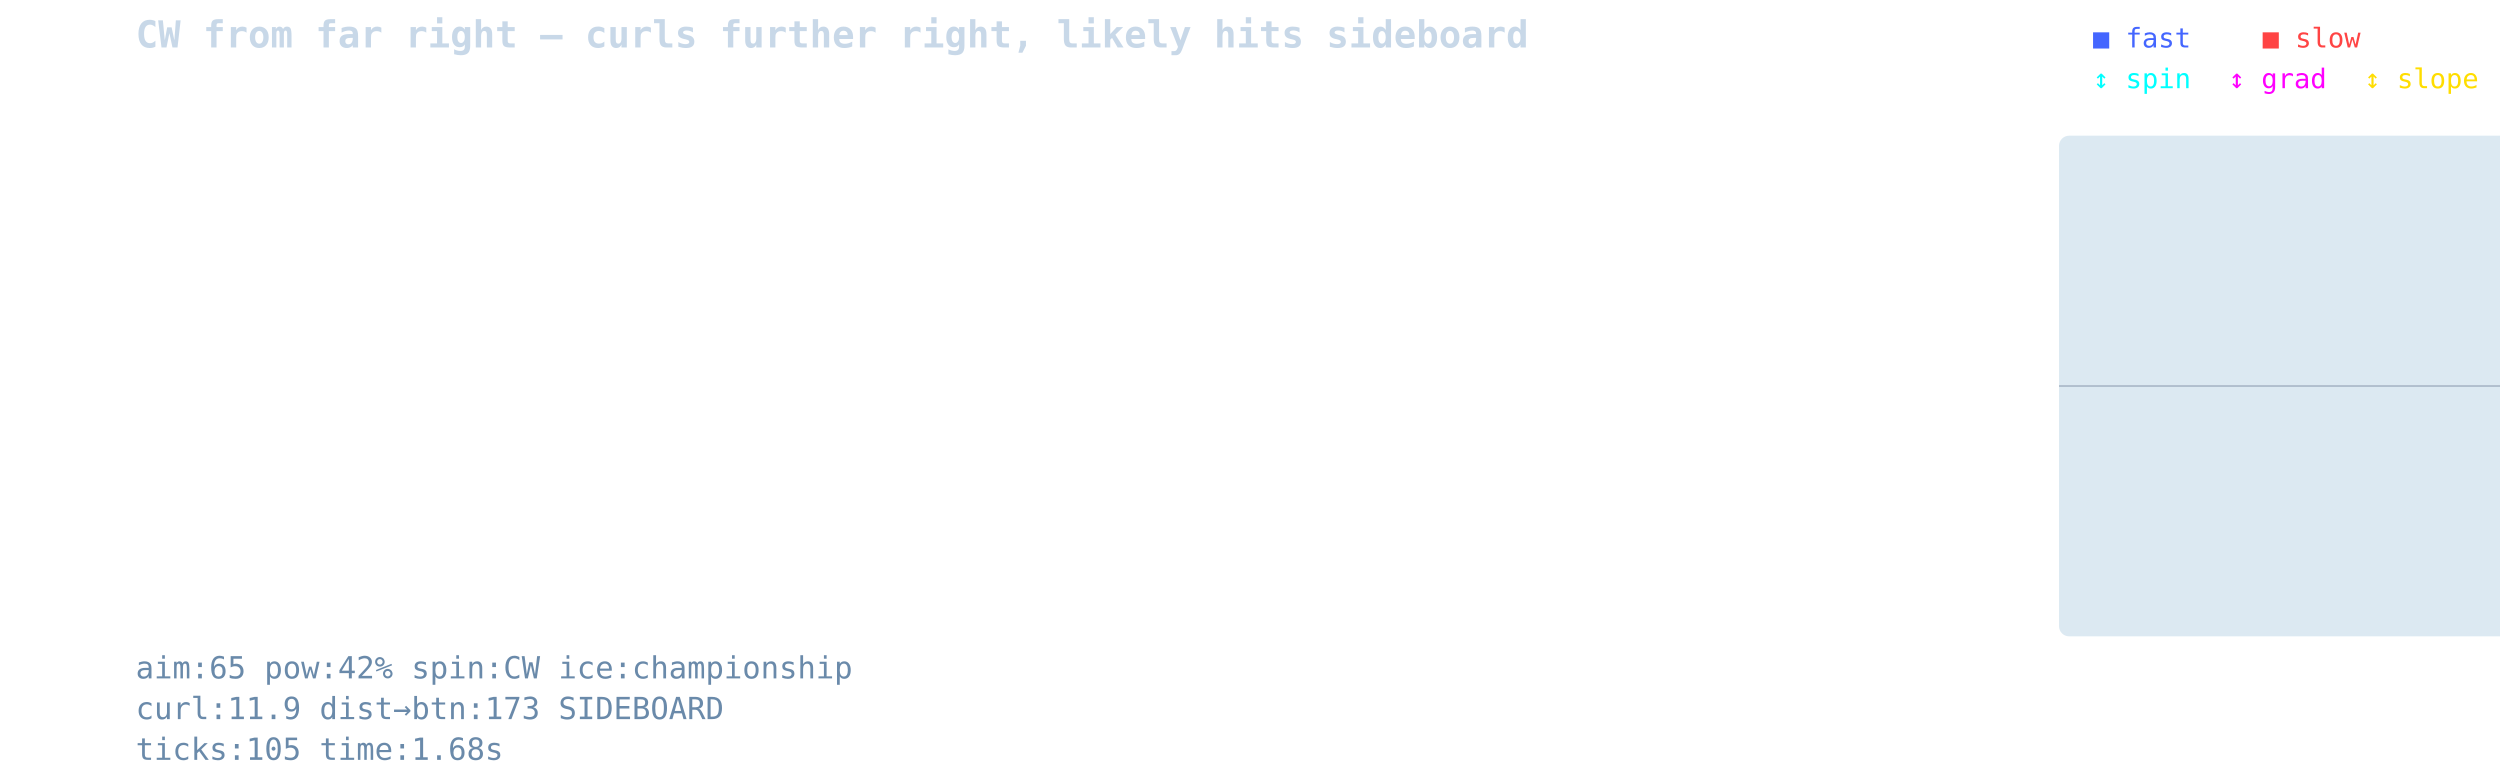
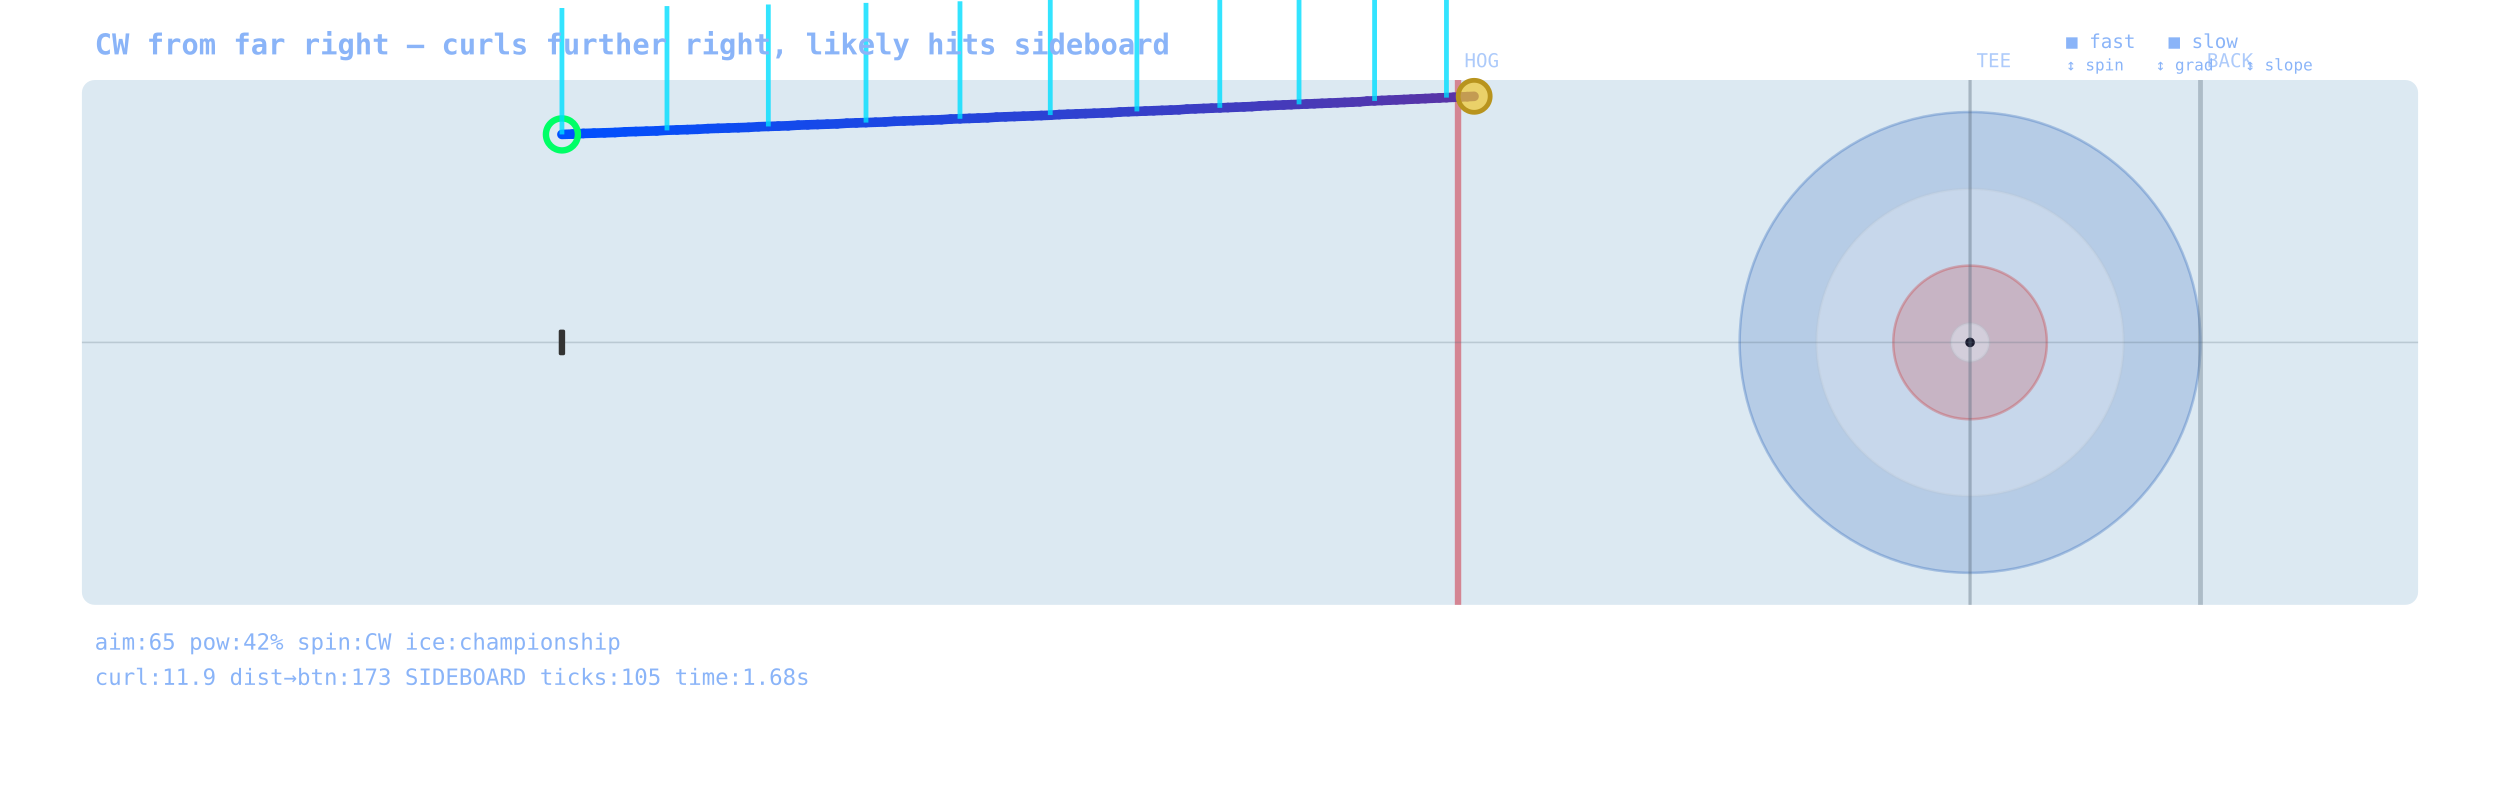
- <svg xmlns="http://www.w3.org/2000/svg" width="737" height="228" style="background:#0a0f1a">
+ <svg xmlns="http://www.w3.org/2000/svg" width="800" height="255" viewBox="-25 -25 780 249" style="background:#0a0f1a">
  <defs>
-     <style>text{font:10px monospace;fill:#8ab4f8;}</style>
+     <style>text{font-family:monospace;fill:#8ab4f8;}</style>
  </defs>
-   <rect x="607" y="40" width="657" height="147.6" fill="#dce9f2" rx="3" />
-   <circle cx="1138" cy="113.8" r="64.8" fill="rgba(30,90,180,0.2)" stroke="rgba(0,0,0,0.1)" stroke-width="0.5" />
-   <circle cx="1138" cy="113.8" r="43.2" fill="rgba(225,232,242,0.4)" stroke="rgba(0,0,0,0.1)" stroke-width="0.5" />
-   <circle cx="1138" cy="113.8" r="21.6" fill="rgba(200,40,40,0.2)" stroke="rgba(0,0,0,0.1)" stroke-width="0.5" />
-   <circle cx="1138" cy="113.8" r="5.4" fill="rgba(225,232,242,0.5)" stroke="rgba(0,0,0,0.1)" stroke-width="0.5" />
-   <line x1="994" y1="40" x2="994" y2="187.6" stroke="#cc2233" stroke-width="2" opacity="0.5" />
-   <line x1="1138" y1="40" x2="1138" y2="187.6" stroke="#334466" stroke-width="1" opacity="0.4" />
-   <line x1="1202.8" y1="40" x2="1202.8" y2="187.6" stroke="#445577" stroke-width="1.5" opacity="0.4" />
-   <line x1="607" y1="113.8" x2="1264" y2="113.8" stroke="#334466" stroke-width="0.5" opacity="0.3" />
-   <rect x="741" y="111.1" width="2" height="5.4" fill="#333" />
-   <line x1="742" y1="55.3" x2="745.001" y2="55.186" stroke="rgb(0,100,255)" stroke-width="2" stroke-linecap="round" />
-   <line x1="745.001" y1="55.186" x2="747.991" y2="55.072" stroke="rgb(1,100,254)" stroke-width="2" stroke-linecap="round" />
-   <line x1="747.991" y1="55.072" x2="750.971" y2="54.959" stroke="rgb(2,99,253)" stroke-width="2" stroke-linecap="round" />
-   <line x1="750.971" y1="54.959" x2="753.94" y2="54.846" stroke="rgb(3,99,252)" stroke-width="2" stroke-linecap="round" />
-   <line x1="753.94" y1="54.846" x2="756.9" y2="54.733" stroke="rgb(4,99,251)" stroke-width="2" stroke-linecap="round" />
-   <line x1="756.9" y1="54.733" x2="759.848" y2="54.62" stroke="rgb(4,98,251)" stroke-width="2" stroke-linecap="round" />
-   <line x1="759.848" y1="54.62" x2="762.787" y2="54.507" stroke="rgb(5,98,250)" stroke-width="2" stroke-linecap="round" />
-   <line x1="762.787" y1="54.507" x2="765.715" y2="54.395" stroke="rgb(6,98,249)" stroke-width="2" stroke-linecap="round" />
-   <line x1="765.715" y1="54.395" x2="768.633" y2="54.282" stroke="rgb(7,97,248)" stroke-width="2" stroke-linecap="round" />
-   <line x1="768.633" y1="54.282" x2="771.54" y2="54.17" stroke="rgb(8,97,247)" stroke-width="2" stroke-linecap="round" />
-   <line x1="771.54" y1="54.17" x2="774.437" y2="54.059" stroke="rgb(9,97,246)" stroke-width="2" stroke-linecap="round" />
-   <line x1="774.437" y1="54.059" x2="777.324" y2="53.947" stroke="rgb(10,96,245)" stroke-width="2" stroke-linecap="round" />
-   <line x1="777.324" y1="53.947" x2="780.2" y2="53.835" stroke="rgb(11,96,244)" stroke-width="2" stroke-linecap="round" />
-   <line x1="780.2" y1="53.835" x2="783.066" y2="53.724" stroke="rgb(11,96,244)" stroke-width="2" stroke-linecap="round" />
-   <line x1="783.066" y1="53.724" x2="785.921" y2="53.613" stroke="rgb(12,95,243)" stroke-width="2" stroke-linecap="round" />
-   <line x1="785.921" y1="53.613" x2="788.767" y2="53.502" stroke="rgb(13,95,242)" stroke-width="2" stroke-linecap="round" />
-   <line x1="788.767" y1="53.502" x2="791.601" y2="53.392" stroke="rgb(14,94,241)" stroke-width="2" stroke-linecap="round" />
-   <line x1="791.601" y1="53.392" x2="794.426" y2="53.281" stroke="rgb(15,94,240)" stroke-width="2" stroke-linecap="round" />
-   <line x1="794.426" y1="53.281" x2="797.24" y2="53.171" stroke="rgb(16,94,239)" stroke-width="2" stroke-linecap="round" />
-   <line x1="797.24" y1="53.171" x2="800.043" y2="53.061" stroke="rgb(17,93,238)" stroke-width="2" stroke-linecap="round" />
-   <line x1="800.043" y1="53.061" x2="802.837" y2="52.951" stroke="rgb(18,93,237)" stroke-width="2" stroke-linecap="round" />
-   <line x1="802.837" y1="52.951" x2="805.62" y2="52.841" stroke="rgb(19,93,236)" stroke-width="2" stroke-linecap="round" />
-   <line x1="805.62" y1="52.841" x2="808.392" y2="52.732" stroke="rgb(19,92,236)" stroke-width="2" stroke-linecap="round" />
-   <line x1="808.392" y1="52.732" x2="811.155" y2="52.623" stroke="rgb(20,92,235)" stroke-width="2" stroke-linecap="round" />
-   <line x1="811.155" y1="52.623" x2="813.906" y2="52.514" stroke="rgb(21,92,234)" stroke-width="2" stroke-linecap="round" />
-   <line x1="813.906" y1="52.514" x2="816.648" y2="52.405" stroke="rgb(22,91,233)" stroke-width="2" stroke-linecap="round" />
-   <line x1="816.648" y1="52.405" x2="819.379" y2="52.296" stroke="rgb(23,91,232)" stroke-width="2" stroke-linecap="round" />
-   <line x1="819.379" y1="52.296" x2="822.1" y2="52.188" stroke="rgb(24,91,231)" stroke-width="2" stroke-linecap="round" />
-   <line x1="822.1" y1="52.188" x2="824.81" y2="52.08" stroke="rgb(25,90,230)" stroke-width="2" stroke-linecap="round" />
-   <line x1="824.81" y1="52.08" x2="827.51" y2="51.972" stroke="rgb(26,90,229)" stroke-width="2" stroke-linecap="round" />
-   <line x1="827.51" y1="51.972" x2="830.2" y2="51.864" stroke="rgb(26,90,229)" stroke-width="2" stroke-linecap="round" />
-   <line x1="830.2" y1="51.864" x2="832.879" y2="51.756" stroke="rgb(27,89,228)" stroke-width="2" stroke-linecap="round" />
-   <line x1="832.879" y1="51.756" x2="835.548" y2="51.649" stroke="rgb(28,89,227)" stroke-width="2" stroke-linecap="round" />
-   <line x1="835.548" y1="51.649" x2="838.206" y2="51.542" stroke="rgb(29,89,226)" stroke-width="2" stroke-linecap="round" />
-   <line x1="838.206" y1="51.542" x2="840.855" y2="51.435" stroke="rgb(30,88,225)" stroke-width="2" stroke-linecap="round" />
-   <line x1="840.855" y1="51.435" x2="843.492" y2="51.328" stroke="rgb(31,88,224)" stroke-width="2" stroke-linecap="round" />
-   <line x1="843.492" y1="51.328" x2="846.12" y2="51.221" stroke="rgb(32,88,223)" stroke-width="2" stroke-linecap="round" />
-   <line x1="846.12" y1="51.221" x2="848.737" y2="51.115" stroke="rgb(33,87,222)" stroke-width="2" stroke-linecap="round" />
-   <line x1="848.737" y1="51.115" x2="851.344" y2="51.009" stroke="rgb(33,87,222)" stroke-width="2" stroke-linecap="round" />
-   <line x1="851.344" y1="51.009" x2="853.94" y2="50.903" stroke="rgb(34,87,221)" stroke-width="2" stroke-linecap="round" />
-   <line x1="853.94" y1="50.903" x2="856.526" y2="50.797" stroke="rgb(35,86,220)" stroke-width="2" stroke-linecap="round" />
-   <line x1="856.526" y1="50.797" x2="859.101" y2="50.692" stroke="rgb(36,86,219)" stroke-width="2" stroke-linecap="round" />
-   <line x1="859.101" y1="50.692" x2="861.667" y2="50.587" stroke="rgb(37,85,218)" stroke-width="2" stroke-linecap="round" />
-   <line x1="861.667" y1="50.587" x2="864.222" y2="50.482" stroke="rgb(38,85,217)" stroke-width="2" stroke-linecap="round" />
-   <line x1="864.222" y1="50.482" x2="866.766" y2="50.377" stroke="rgb(39,85,216)" stroke-width="2" stroke-linecap="round" />
-   <line x1="866.766" y1="50.377" x2="869.3" y2="50.272" stroke="rgb(40,84,215)" stroke-width="2" stroke-linecap="round" />
-   <line x1="869.3" y1="50.272" x2="871.824" y2="50.168" stroke="rgb(41,84,214)" stroke-width="2" stroke-linecap="round" />
-   <line x1="871.824" y1="50.168" x2="874.337" y2="50.064" stroke="rgb(41,84,214)" stroke-width="2" stroke-linecap="round" />
-   <line x1="874.337" y1="50.064" x2="876.84" y2="49.96" stroke="rgb(42,83,213)" stroke-width="2" stroke-linecap="round" />
-   <line x1="876.84" y1="49.96" x2="879.333" y2="49.856" stroke="rgb(43,83,212)" stroke-width="2" stroke-linecap="round" />
-   <line x1="879.333" y1="49.856" x2="881.815" y2="49.752" stroke="rgb(44,83,211)" stroke-width="2" stroke-linecap="round" />
-   <line x1="881.815" y1="49.752" x2="884.287" y2="49.649" stroke="rgb(45,82,210)" stroke-width="2" stroke-linecap="round" />
-   <line x1="884.287" y1="49.649" x2="886.749" y2="49.546" stroke="rgb(46,82,209)" stroke-width="2" stroke-linecap="round" />
-   <line x1="886.749" y1="49.546" x2="889.2" y2="49.443" stroke="rgb(47,82,208)" stroke-width="2" stroke-linecap="round" />
-   <line x1="889.2" y1="49.443" x2="891.641" y2="49.34" stroke="rgb(48,81,207)" stroke-width="2" stroke-linecap="round" />
-   <line x1="891.641" y1="49.34" x2="894.071" y2="49.238" stroke="rgb(48,81,207)" stroke-width="2" stroke-linecap="round" />
-   <line x1="894.071" y1="49.238" x2="896.491" y2="49.136" stroke="rgb(49,81,206)" stroke-width="2" stroke-linecap="round" />
-   <line x1="896.491" y1="49.136" x2="898.901" y2="49.033" stroke="rgb(50,80,205)" stroke-width="2" stroke-linecap="round" />
-   <line x1="898.901" y1="49.033" x2="901.3" y2="48.932" stroke="rgb(51,80,204)" stroke-width="2" stroke-linecap="round" />
-   <line x1="901.3" y1="48.932" x2="903.689" y2="48.83" stroke="rgb(52,80,203)" stroke-width="2" stroke-linecap="round" />
-   <line x1="903.689" y1="48.83" x2="906.068" y2="48.729" stroke="rgb(53,79,202)" stroke-width="2" stroke-linecap="round" />
-   <line x1="906.068" y1="48.729" x2="908.436" y2="48.628" stroke="rgb(54,79,201)" stroke-width="2" stroke-linecap="round" />
-   <line x1="908.436" y1="48.628" x2="910.794" y2="48.527" stroke="rgb(55,79,200)" stroke-width="2" stroke-linecap="round" />
-   <line x1="910.794" y1="48.527" x2="913.142" y2="48.426" stroke="rgb(56,78,199)" stroke-width="2" stroke-linecap="round" />
-   <line x1="913.142" y1="48.426" x2="915.479" y2="48.325" stroke="rgb(56,78,199)" stroke-width="2" stroke-linecap="round" />
-   <line x1="915.479" y1="48.325" x2="917.806" y2="48.225" stroke="rgb(57,78,198)" stroke-width="2" stroke-linecap="round" />
-   <line x1="917.806" y1="48.225" x2="920.122" y2="48.125" stroke="rgb(58,77,197)" stroke-width="2" stroke-linecap="round" />
-   <line x1="920.122" y1="48.125" x2="922.428" y2="48.025" stroke="rgb(59,77,196)" stroke-width="2" stroke-linecap="round" />
-   <line x1="922.428" y1="48.025" x2="924.724" y2="47.926" stroke="rgb(60,77,195)" stroke-width="2" stroke-linecap="round" />
-   <line x1="924.724" y1="47.926" x2="927.009" y2="47.826" stroke="rgb(61,76,194)" stroke-width="2" stroke-linecap="round" />
-   <line x1="927.009" y1="47.826" x2="929.284" y2="47.727" stroke="rgb(62,76,193)" stroke-width="2" stroke-linecap="round" />
-   <line x1="929.284" y1="47.727" x2="931.548" y2="47.628" stroke="rgb(63,75,192)" stroke-width="2" stroke-linecap="round" />
-   <line x1="931.548" y1="47.628" x2="933.803" y2="47.53" stroke="rgb(63,75,192)" stroke-width="2" stroke-linecap="round" />
-   <line x1="933.803" y1="47.53" x2="936.046" y2="47.431" stroke="rgb(64,75,191)" stroke-width="2" stroke-linecap="round" />
-   <line x1="936.046" y1="47.431" x2="938.28" y2="47.333" stroke="rgb(65,74,190)" stroke-width="2" stroke-linecap="round" />
-   <line x1="938.28" y1="47.333" x2="940.503" y2="47.235" stroke="rgb(66,74,189)" stroke-width="2" stroke-linecap="round" />
-   <line x1="940.503" y1="47.235" x2="942.716" y2="47.137" stroke="rgb(67,74,188)" stroke-width="2" stroke-linecap="round" />
-   <line x1="942.716" y1="47.137" x2="944.918" y2="47.04" stroke="rgb(68,73,187)" stroke-width="2" stroke-linecap="round" />
-   <line x1="944.918" y1="47.04" x2="947.11" y2="46.942" stroke="rgb(69,73,186)" stroke-width="2" stroke-linecap="round" />
-   <line x1="947.11" y1="46.942" x2="949.292" y2="46.845" stroke="rgb(70,73,185)" stroke-width="2" stroke-linecap="round" />
-   <line x1="949.292" y1="46.845" x2="951.463" y2="46.749" stroke="rgb(70,72,185)" stroke-width="2" stroke-linecap="round" />
-   <line x1="951.463" y1="46.749" x2="953.624" y2="46.652" stroke="rgb(71,72,184)" stroke-width="2" stroke-linecap="round" />
-   <line x1="953.624" y1="46.652" x2="955.774" y2="46.556" stroke="rgb(72,72,183)" stroke-width="2" stroke-linecap="round" />
-   <line x1="955.774" y1="46.556" x2="957.915" y2="46.459" stroke="rgb(73,71,182)" stroke-width="2" stroke-linecap="round" />
-   <line x1="957.915" y1="46.459" x2="960.044" y2="46.364" stroke="rgb(74,71,181)" stroke-width="2" stroke-linecap="round" />
-   <line x1="960.044" y1="46.364" x2="962.164" y2="46.268" stroke="rgb(75,71,180)" stroke-width="2" stroke-linecap="round" />
-   <line x1="962.164" y1="46.268" x2="964.273" y2="46.172" stroke="rgb(76,70,179)" stroke-width="2" stroke-linecap="round" />
-   <line x1="964.273" y1="46.172" x2="966.372" y2="46.077" stroke="rgb(77,70,178)" stroke-width="2" stroke-linecap="round" />
-   <line x1="966.372" y1="46.077" x2="968.46" y2="45.982" stroke="rgb(78,70,177)" stroke-width="2" stroke-linecap="round" />
-   <line x1="968.46" y1="45.982" x2="970.538" y2="45.887" stroke="rgb(78,69,177)" stroke-width="2" stroke-linecap="round" />
-   <line x1="970.538" y1="45.887" x2="972.605" y2="45.793" stroke="rgb(79,69,176)" stroke-width="2" stroke-linecap="round" />
-   <line x1="972.605" y1="45.793" x2="974.663" y2="45.699" stroke="rgb(80,69,175)" stroke-width="2" stroke-linecap="round" />
-   <line x1="974.663" y1="45.699" x2="976.71" y2="45.605" stroke="rgb(81,68,174)" stroke-width="2" stroke-linecap="round" />
-   <line x1="976.71" y1="45.605" x2="978.746" y2="45.511" stroke="rgb(82,68,173)" stroke-width="2" stroke-linecap="round" />
-   <line x1="978.746" y1="45.511" x2="980.772" y2="45.417" stroke="rgb(83,68,172)" stroke-width="2" stroke-linecap="round" />
-   <line x1="980.772" y1="45.417" x2="982.788" y2="45.324" stroke="rgb(84,67,171)" stroke-width="2" stroke-linecap="round" />
-   <line x1="982.788" y1="45.324" x2="984.793" y2="45.231" stroke="rgb(85,67,170)" stroke-width="2" stroke-linecap="round" />
-   <line x1="984.793" y1="45.231" x2="986.788" y2="45.138" stroke="rgb(85,66,170)" stroke-width="2" stroke-linecap="round" />
-   <line x1="986.788" y1="45.138" x2="988.773" y2="45.046" stroke="rgb(86,66,169)" stroke-width="2" stroke-linecap="round" />
-   <line x1="988.773" y1="45.046" x2="990.747" y2="44.953" stroke="rgb(87,66,168)" stroke-width="2" stroke-linecap="round" />
-   <line x1="990.747" y1="44.953" x2="992.711" y2="44.861" stroke="rgb(88,65,167)" stroke-width="2" stroke-linecap="round" />
-   <line x1="992.711" y1="44.861" x2="994.665" y2="44.769" stroke="rgb(89,65,166)" stroke-width="2" stroke-linecap="round" />
-   <line x1="994.665" y1="44.769" x2="996.608" y2="44.678" stroke="rgb(90,65,165)" stroke-width="2" stroke-linecap="round" />
-   <line x1="996.608" y1="44.678" x2="998.541" y2="44.586" stroke="rgb(91,64,164)" stroke-width="2" stroke-linecap="round" />
-   <circle cx="742" cy="55.3" r="4" fill="none" stroke="#0f0" stroke-width="1.5" />
-   <circle cx="998.541" cy="44.586" r="4.5" fill="rgba(240,200,48,0.6)" stroke="#b8941e" stroke-width="1" />
-   <line x1="742" y1="55.3" x2="742" y2="31.58" stroke="#00ffff" stroke-width="1" opacity="0.7" />
-   <line x1="765.715" y1="54.395" x2="765.715" y2="31.006" stroke="#00ffff" stroke-width="1" opacity="0.7" />
-   <line x1="788.767" y1="53.502" x2="788.767" y2="30.449" stroke="#00ffff" stroke-width="1" opacity="0.7" />
-   <line x1="811.155" y1="52.623" x2="811.155" y2="29.909" stroke="#00ffff" stroke-width="1" opacity="0.7" />
-   <line x1="832.879" y1="51.756" x2="832.879" y2="29.387" stroke="#00ffff" stroke-width="1" opacity="0.7" />
-   <line x1="853.94" y1="50.903" x2="853.94" y2="28.884" stroke="#00ffff" stroke-width="1" opacity="0.7" />
-   <line x1="874.337" y1="50.064" x2="874.337" y2="28.401" stroke="#00ffff" stroke-width="1" opacity="0.7" />
-   <line x1="894.071" y1="49.238" x2="894.071" y2="27.937" stroke="#00ffff" stroke-width="1" opacity="0.7" />
-   <line x1="913.142" y1="48.426" x2="913.142" y2="27.493" stroke="#00ffff" stroke-width="1" opacity="0.7" />
-   <line x1="931.548" y1="47.628" x2="931.548" y2="27.071" stroke="#00ffff" stroke-width="1" opacity="0.7" />
-   <line x1="949.292" y1="46.845" x2="949.292" y2="26.669" stroke="#00ffff" stroke-width="1" opacity="0.7" />
-   <line x1="966.372" y1="46.077" x2="966.372" y2="26.29" stroke="#00ffff" stroke-width="1" opacity="0.7" />
-   <line x1="982.788" y1="45.324" x2="982.788" y2="25.934" stroke="#00ffff" stroke-width="1" opacity="0.7" />
-   <line x1="998.541" y1="44.586" x2="998.541" y2="25.602" stroke="#00ffff" stroke-width="1" opacity="0.7" />
-   <text x="40" y="14" style="font:bold 11px monospace;fill:#c8d8e8">CW from far right — curls further right, likely hits sideboard</text>
-   <text x="40" y="200" style="font:9px monospace;fill:#6a8aaa">aim:65 pow:42% spin:CW ice:championship</text>
-   <text x="40" y="212" style="font:9px monospace;fill:#6a8aaa">curl:11.9 dist→btn:173 SIDEBOARD</text>
-   <text x="40" y="224" style="font:9px monospace;fill:#6a8aaa">ticks:105 time:1.68s</text>
-   <text x="997" y="184.6" style="font:8px monospace;fill:#cc2233" opacity="0.6">HOG</text>
-   <text x="1141" y="184.6" style="font:8px monospace;fill:#667" opacity="0.6">TEE</text>
-   <text x="1205.8" y="184.6" style="font:8px monospace;fill:#667" opacity="0.6">BACK</text>
-   <text x="617" y="14" style="font:8px monospace;fill:#4466ff">■ fast</text>
-   <text x="667" y="14" style="font:8px monospace;fill:#ff4444">■ slow</text>
-   <text x="617" y="26" style="font:8px monospace;fill:#00ffff">↕ spin</text>
-   <text x="657" y="26" style="font:8px monospace;fill:#ff00ff">↕ grad</text>
-   <text x="697" y="26" style="font:8px monospace;fill:#ffdd00">↕ slope</text>
+   <rect x="0" y="0" width="730" height="164" fill="#dce9f2" rx="4" />
+   <circle cx="590" cy="82" r="72" fill="rgba(30,90,180,0.2)" stroke="rgba(30,90,180,0.3)" stroke-width="0.8" />
+   <circle cx="590" cy="82" r="48" fill="rgba(225,232,242,0.4)" stroke="rgba(180,190,200,0.2)" stroke-width="0.8" />
+   <circle cx="590" cy="82" r="24" fill="rgba(200,40,40,0.2)" stroke="rgba(200,40,40,0.3)" stroke-width="0.8" />
+   <circle cx="590" cy="82" r="6" fill="rgba(225,232,242,0.5)" stroke="rgba(180,190,200,0.3)" stroke-width="0.8" />
+   <circle cx="590" cy="82" r="1.5" fill="#1a1a2e" />
+   <line x1="430" y1="0" x2="430" y2="164" stroke="#cc2233" stroke-width="2" opacity="0.5" />
+   <line x1="590" y1="0" x2="590" y2="164" stroke="#556677" stroke-width="1" opacity="0.4" />
+   <line x1="662" y1="0" x2="662" y2="164" stroke="#667788" stroke-width="1.5" opacity="0.4" />
+   <line x1="0" y1="82" x2="730" y2="82" stroke="#556677" stroke-width="0.5" opacity="0.25" />
+   <rect x="149" y="78" width="2" height="8" fill="#333" rx="0.5" />
+   <text x="432" y="-4" font-size="6" fill="#cc2233" opacity="0.7">HOG</text>
+   <text x="592" y="-4" font-size="6" fill="#778899" opacity="0.7">TEE</text>
+   <text x="664" y="-4" font-size="6" fill="#778899" opacity="0.7">BACK</text>
+   <line x1="150.0" y1="17.0" x2="153.3" y2="16.9" stroke="rgb(0,80,255)" stroke-width="3" stroke-linecap="round" />
+   <line x1="153.3" y1="16.9" x2="156.7" y2="16.7" stroke="rgb(1,80,254)" stroke-width="3" stroke-linecap="round" />
+   <line x1="156.7" y1="16.7" x2="160.0" y2="16.6" stroke="rgb(2,79,253)" stroke-width="3" stroke-linecap="round" />
+   <line x1="160.0" y1="16.6" x2="163.3" y2="16.5" stroke="rgb(3,79,252)" stroke-width="3" stroke-linecap="round" />
+   <line x1="163.3" y1="16.5" x2="166.6" y2="16.4" stroke="rgb(4,79,251)" stroke-width="3" stroke-linecap="round" />
+   <line x1="166.6" y1="16.4" x2="169.8" y2="16.2" stroke="rgb(4,79,251)" stroke-width="3" stroke-linecap="round" />
+   <line x1="169.8" y1="16.2" x2="173.1" y2="16.1" stroke="rgb(5,78,250)" stroke-width="3" stroke-linecap="round" />
+   <line x1="173.1" y1="16.1" x2="176.4" y2="16.0" stroke="rgb(6,78,249)" stroke-width="3" stroke-linecap="round" />
+   <line x1="176.4" y1="16.0" x2="179.6" y2="15.9" stroke="rgb(7,78,248)" stroke-width="3" stroke-linecap="round" />
+   <line x1="179.6" y1="15.9" x2="182.8" y2="15.7" stroke="rgb(8,78,247)" stroke-width="3" stroke-linecap="round" />
+   <line x1="182.8" y1="15.7" x2="186.0" y2="15.6" stroke="rgb(9,77,246)" stroke-width="3" stroke-linecap="round" />
+   <line x1="186.0" y1="15.6" x2="189.2" y2="15.5" stroke="rgb(10,77,245)" stroke-width="3" stroke-linecap="round" />
+   <line x1="189.2" y1="15.5" x2="192.4" y2="15.4" stroke="rgb(11,77,244)" stroke-width="3" stroke-linecap="round" />
+   <line x1="192.4" y1="15.4" x2="195.6" y2="15.2" stroke="rgb(11,76,244)" stroke-width="3" stroke-linecap="round" />
+   <line x1="195.6" y1="15.2" x2="198.8" y2="15.1" stroke="rgb(12,76,243)" stroke-width="3" stroke-linecap="round" />
+   <line x1="198.8" y1="15.1" x2="202.0" y2="15.0" stroke="rgb(13,76,242)" stroke-width="3" stroke-linecap="round" />
+   <line x1="202.0" y1="15.0" x2="205.1" y2="14.9" stroke="rgb(14,76,241)" stroke-width="3" stroke-linecap="round" />
+   <line x1="205.1" y1="14.9" x2="208.3" y2="14.8" stroke="rgb(15,75,240)" stroke-width="3" stroke-linecap="round" />
+   <line x1="208.3" y1="14.8" x2="211.4" y2="14.6" stroke="rgb(16,75,239)" stroke-width="3" stroke-linecap="round" />
+   <line x1="211.4" y1="14.6" x2="214.5" y2="14.5" stroke="rgb(17,75,238)" stroke-width="3" stroke-linecap="round" />
+   <line x1="214.5" y1="14.5" x2="217.6" y2="14.4" stroke="rgb(18,74,237)" stroke-width="3" stroke-linecap="round" />
+   <line x1="217.6" y1="14.4" x2="220.7" y2="14.3" stroke="rgb(19,74,236)" stroke-width="3" stroke-linecap="round" />
+   <line x1="220.7" y1="14.3" x2="223.8" y2="14.1" stroke="rgb(19,74,236)" stroke-width="3" stroke-linecap="round" />
+   <line x1="223.8" y1="14.1" x2="226.8" y2="14.0" stroke="rgb(20,74,235)" stroke-width="3" stroke-linecap="round" />
+   <line x1="226.8" y1="14.0" x2="229.9" y2="13.9" stroke="rgb(21,73,234)" stroke-width="3" stroke-linecap="round" />
+   <line x1="229.9" y1="13.9" x2="232.9" y2="13.8" stroke="rgb(22,73,233)" stroke-width="3" stroke-linecap="round" />
+   <line x1="232.9" y1="13.8" x2="236.0" y2="13.7" stroke="rgb(23,73,232)" stroke-width="3" stroke-linecap="round" />
+   <line x1="236.0" y1="13.7" x2="239.0" y2="13.5" stroke="rgb(24,73,231)" stroke-width="3" stroke-linecap="round" />
+   <line x1="239.0" y1="13.5" x2="242.0" y2="13.4" stroke="rgb(25,72,230)" stroke-width="3" stroke-linecap="round" />
+   <line x1="242.0" y1="13.4" x2="245.0" y2="13.3" stroke="rgb(26,72,229)" stroke-width="3" stroke-linecap="round" />
+   <line x1="245.0" y1="13.3" x2="248.0" y2="13.2" stroke="rgb(26,72,229)" stroke-width="3" stroke-linecap="round" />
+   <line x1="248.0" y1="13.2" x2="251.0" y2="13.1" stroke="rgb(27,71,228)" stroke-width="3" stroke-linecap="round" />
+   <line x1="251.0" y1="13.1" x2="253.9" y2="12.9" stroke="rgb(28,71,227)" stroke-width="3" stroke-linecap="round" />
+   <line x1="253.9" y1="12.9" x2="256.9" y2="12.8" stroke="rgb(29,71,226)" stroke-width="3" stroke-linecap="round" />
+   <line x1="256.9" y1="12.8" x2="259.8" y2="12.7" stroke="rgb(30,71,225)" stroke-width="3" stroke-linecap="round" />
+   <line x1="259.8" y1="12.7" x2="262.8" y2="12.6" stroke="rgb(31,70,224)" stroke-width="3" stroke-linecap="round" />
+   <line x1="262.8" y1="12.6" x2="265.7" y2="12.5" stroke="rgb(32,70,223)" stroke-width="3" stroke-linecap="round" />
+   <line x1="265.7" y1="12.5" x2="268.6" y2="12.4" stroke="rgb(33,70,222)" stroke-width="3" stroke-linecap="round" />
+   <line x1="268.6" y1="12.4" x2="271.5" y2="12.2" stroke="rgb(33,69,222)" stroke-width="3" stroke-linecap="round" />
+   <line x1="271.5" y1="12.2" x2="274.4" y2="12.1" stroke="rgb(34,69,221)" stroke-width="3" stroke-linecap="round" />
+   <line x1="274.4" y1="12.1" x2="277.3" y2="12.0" stroke="rgb(35,69,220)" stroke-width="3" stroke-linecap="round" />
+   <line x1="277.3" y1="12.0" x2="280.1" y2="11.9" stroke="rgb(36,69,219)" stroke-width="3" stroke-linecap="round" />
+   <line x1="280.1" y1="11.9" x2="283.0" y2="11.8" stroke="rgb(37,68,218)" stroke-width="3" stroke-linecap="round" />
+   <line x1="283.0" y1="11.8" x2="285.8" y2="11.6" stroke="rgb(38,68,217)" stroke-width="3" stroke-linecap="round" />
+   <line x1="285.8" y1="11.6" x2="288.6" y2="11.5" stroke="rgb(39,68,216)" stroke-width="3" stroke-linecap="round" />
+   <line x1="288.6" y1="11.5" x2="291.4" y2="11.4" stroke="rgb(40,68,215)" stroke-width="3" stroke-linecap="round" />
+   <line x1="291.4" y1="11.4" x2="294.2" y2="11.3" stroke="rgb(41,67,214)" stroke-width="3" stroke-linecap="round" />
+   <line x1="294.2" y1="11.3" x2="297.0" y2="11.2" stroke="rgb(41,67,214)" stroke-width="3" stroke-linecap="round" />
+   <line x1="297.0" y1="11.2" x2="299.8" y2="11.1" stroke="rgb(42,67,213)" stroke-width="3" stroke-linecap="round" />
+   <line x1="299.8" y1="11.1" x2="302.6" y2="11.0" stroke="rgb(43,66,212)" stroke-width="3" stroke-linecap="round" />
+   <line x1="302.6" y1="11.0" x2="305.4" y2="10.8" stroke="rgb(44,66,211)" stroke-width="3" stroke-linecap="round" />
+   <line x1="305.4" y1="10.8" x2="308.1" y2="10.7" stroke="rgb(45,66,210)" stroke-width="3" stroke-linecap="round" />
+   <line x1="308.1" y1="10.7" x2="310.8" y2="10.6" stroke="rgb(46,66,209)" stroke-width="3" stroke-linecap="round" />
+   <line x1="310.8" y1="10.6" x2="313.6" y2="10.5" stroke="rgb(47,65,208)" stroke-width="3" stroke-linecap="round" />
+   <line x1="313.6" y1="10.5" x2="316.3" y2="10.4" stroke="rgb(48,65,207)" stroke-width="3" stroke-linecap="round" />
+   <line x1="316.3" y1="10.4" x2="319.0" y2="10.3" stroke="rgb(48,65,207)" stroke-width="3" stroke-linecap="round" />
+   <line x1="319.0" y1="10.3" x2="321.7" y2="10.2" stroke="rgb(49,65,206)" stroke-width="3" stroke-linecap="round" />
+   <line x1="321.7" y1="10.2" x2="324.3" y2="10.0" stroke="rgb(50,64,205)" stroke-width="3" stroke-linecap="round" />
+   <line x1="324.3" y1="10.0" x2="327.0" y2="9.9" stroke="rgb(51,64,204)" stroke-width="3" stroke-linecap="round" />
+   <line x1="327.0" y1="9.9" x2="329.7" y2="9.8" stroke="rgb(52,64,203)" stroke-width="3" stroke-linecap="round" />
+   <line x1="329.7" y1="9.8" x2="332.3" y2="9.7" stroke="rgb(53,63,202)" stroke-width="3" stroke-linecap="round" />
+   <line x1="332.3" y1="9.7" x2="334.9" y2="9.6" stroke="rgb(54,63,201)" stroke-width="3" stroke-linecap="round" />
+   <line x1="334.9" y1="9.6" x2="337.5" y2="9.5" stroke="rgb(55,63,200)" stroke-width="3" stroke-linecap="round" />
+   <line x1="337.5" y1="9.5" x2="340.2" y2="9.4" stroke="rgb(56,63,199)" stroke-width="3" stroke-linecap="round" />
+   <line x1="340.2" y1="9.4" x2="342.8" y2="9.3" stroke="rgb(56,62,199)" stroke-width="3" stroke-linecap="round" />
+   <line x1="342.8" y1="9.3" x2="345.3" y2="9.1" stroke="rgb(57,62,198)" stroke-width="3" stroke-linecap="round" />
+   <line x1="345.3" y1="9.1" x2="347.9" y2="9.0" stroke="rgb(58,62,197)" stroke-width="3" stroke-linecap="round" />
+   <line x1="347.9" y1="9.0" x2="350.5" y2="8.9" stroke="rgb(59,61,196)" stroke-width="3" stroke-linecap="round" />
+   <line x1="350.5" y1="8.9" x2="353.0" y2="8.8" stroke="rgb(60,61,195)" stroke-width="3" stroke-linecap="round" />
+   <line x1="353.0" y1="8.8" x2="355.6" y2="8.7" stroke="rgb(61,61,194)" stroke-width="3" stroke-linecap="round" />
+   <line x1="355.6" y1="8.7" x2="358.1" y2="8.6" stroke="rgb(62,61,193)" stroke-width="3" stroke-linecap="round" />
+   <line x1="358.1" y1="8.6" x2="360.6" y2="8.5" stroke="rgb(63,60,192)" stroke-width="3" stroke-linecap="round" />
+   <line x1="360.6" y1="8.5" x2="363.1" y2="8.4" stroke="rgb(63,60,192)" stroke-width="3" stroke-linecap="round" />
+   <line x1="363.1" y1="8.4" x2="365.6" y2="8.3" stroke="rgb(64,60,191)" stroke-width="3" stroke-linecap="round" />
+   <line x1="365.6" y1="8.3" x2="368.1" y2="8.1" stroke="rgb(65,60,190)" stroke-width="3" stroke-linecap="round" />
+   <line x1="368.1" y1="8.1" x2="370.6" y2="8.0" stroke="rgb(66,59,189)" stroke-width="3" stroke-linecap="round" />
+   <line x1="370.6" y1="8.0" x2="373.0" y2="7.9" stroke="rgb(67,59,188)" stroke-width="3" stroke-linecap="round" />
+   <line x1="373.0" y1="7.9" x2="375.5" y2="7.8" stroke="rgb(68,59,187)" stroke-width="3" stroke-linecap="round" />
+   <line x1="375.5" y1="7.8" x2="377.9" y2="7.7" stroke="rgb(69,58,186)" stroke-width="3" stroke-linecap="round" />
+   <line x1="377.9" y1="7.7" x2="380.3" y2="7.6" stroke="rgb(70,58,185)" stroke-width="3" stroke-linecap="round" />
+   <line x1="380.3" y1="7.6" x2="382.7" y2="7.5" stroke="rgb(70,58,185)" stroke-width="3" stroke-linecap="round" />
+   <line x1="382.7" y1="7.5" x2="385.1" y2="7.4" stroke="rgb(71,58,184)" stroke-width="3" stroke-linecap="round" />
+   <line x1="385.1" y1="7.4" x2="387.5" y2="7.3" stroke="rgb(72,57,183)" stroke-width="3" stroke-linecap="round" />
+   <line x1="387.5" y1="7.3" x2="389.9" y2="7.2" stroke="rgb(73,57,182)" stroke-width="3" stroke-linecap="round" />
+   <line x1="389.9" y1="7.2" x2="392.3" y2="7.1" stroke="rgb(74,57,181)" stroke-width="3" stroke-linecap="round" />
+   <line x1="392.3" y1="7.1" x2="394.6" y2="7.0" stroke="rgb(75,57,180)" stroke-width="3" stroke-linecap="round" />
+   <line x1="394.6" y1="7.0" x2="397.0" y2="6.9" stroke="rgb(76,56,179)" stroke-width="3" stroke-linecap="round" />
+   <line x1="397.0" y1="6.9" x2="399.3" y2="6.8" stroke="rgb(77,56,178)" stroke-width="3" stroke-linecap="round" />
+   <line x1="399.3" y1="6.8" x2="401.6" y2="6.6" stroke="rgb(78,56,177)" stroke-width="3" stroke-linecap="round" />
+   <line x1="401.6" y1="6.6" x2="403.9" y2="6.5" stroke="rgb(78,55,177)" stroke-width="3" stroke-linecap="round" />
+   <line x1="403.9" y1="6.5" x2="406.2" y2="6.4" stroke="rgb(79,55,176)" stroke-width="3" stroke-linecap="round" />
+   <line x1="406.2" y1="6.4" x2="408.5" y2="6.3" stroke="rgb(80,55,175)" stroke-width="3" stroke-linecap="round" />
+   <line x1="408.5" y1="6.3" x2="410.8" y2="6.2" stroke="rgb(81,55,174)" stroke-width="3" stroke-linecap="round" />
+   <line x1="410.8" y1="6.2" x2="413.1" y2="6.1" stroke="rgb(82,54,173)" stroke-width="3" stroke-linecap="round" />
+   <line x1="413.1" y1="6.1" x2="415.3" y2="6.0" stroke="rgb(83,54,172)" stroke-width="3" stroke-linecap="round" />
+   <line x1="415.3" y1="6.0" x2="417.5" y2="5.9" stroke="rgb(84,54,171)" stroke-width="3" stroke-linecap="round" />
+   <line x1="417.5" y1="5.9" x2="419.8" y2="5.8" stroke="rgb(85,53,170)" stroke-width="3" stroke-linecap="round" />
+   <line x1="419.8" y1="5.8" x2="422.0" y2="5.7" stroke="rgb(85,53,170)" stroke-width="3" stroke-linecap="round" />
+   <line x1="422.0" y1="5.7" x2="424.2" y2="5.6" stroke="rgb(86,53,169)" stroke-width="3" stroke-linecap="round" />
+   <line x1="424.2" y1="5.6" x2="426.4" y2="5.5" stroke="rgb(87,53,168)" stroke-width="3" stroke-linecap="round" />
+   <line x1="426.4" y1="5.5" x2="428.6" y2="5.4" stroke="rgb(88,52,167)" stroke-width="3" stroke-linecap="round" />
+   <line x1="428.6" y1="5.4" x2="430.7" y2="5.3" stroke="rgb(89,52,166)" stroke-width="3" stroke-linecap="round" />
+   <line x1="430.7" y1="5.3" x2="432.9" y2="5.2" stroke="rgb(90,52,165)" stroke-width="3" stroke-linecap="round" />
+   <line x1="432.9" y1="5.2" x2="435.0" y2="5.1" stroke="rgb(91,52,164)" stroke-width="3" stroke-linecap="round" />
+   <circle cx="150" cy="17" r="5" fill="none" stroke="#00ff66" stroke-width="2" />
+   <circle cx="435.045" cy="5.096" r="5" fill="rgba(240,200,48,0.7)" stroke="#b8941e" stroke-width="1.5" />
+   <line x1="150" y1="17" x2="150" y2="-22.5" stroke="#00ddff" stroke-width="1.5" opacity="0.8" />
+   <line x1="182.822" y1="15.745" x2="182.822" y2="-23.1" stroke="#00ddff" stroke-width="1.5" opacity="0.8" />
+   <line x1="214.493" y1="14.512" x2="214.493" y2="-23.6" stroke="#00ddff" stroke-width="1.5" opacity="0.8" />
+   <line x1="245.011" y1="13.302" x2="245.011" y2="-24.1" stroke="#00ddff" stroke-width="1.5" opacity="0.8" />
+   <line x1="274.378" y1="12.115" x2="274.378" y2="-24.6" stroke="#00ddff" stroke-width="1.5" opacity="0.8" />
+   <line x1="302.592" y1="10.951" x2="302.592" y2="-25.0" stroke="#00ddff" stroke-width="1.5" opacity="0.8" />
+   <line x1="329.655" y1="9.811" x2="329.655" y2="-25.4" stroke="#00ddff" stroke-width="1.5" opacity="0.8" />
+   <line x1="355.565" y1="8.696" x2="355.565" y2="-25.7" stroke="#00ddff" stroke-width="1.5" opacity="0.8" />
+   <line x1="380.324" y1="7.606" x2="380.324" y2="-26.0" stroke="#00ddff" stroke-width="1.5" opacity="0.8" />
+   <line x1="403.931" y1="6.542" x2="403.931" y2="-26.3" stroke="#00ddff" stroke-width="1.5" opacity="0.8" />
+   <line x1="426.386" y1="5.504" x2="426.386" y2="-26.5" stroke="#00ddff" stroke-width="1.5" opacity="0.8" />
+   <text x="4" y="-8" font-size="9" font-weight="bold" fill="#c8d8e8">CW from far right — curls further right, likely hits sideboard</text>
+   <text x="620" y="-10" font-size="6" fill="#4466ff">■ fast</text>
+   <text x="652" y="-10" font-size="6" fill="#ff4444">■ slow</text>
+   <text x="620" y="-3" font-size="5" fill="#00ddff">↕ spin</text>
+   <text x="648" y="-3" font-size="5" fill="#ff44ff">↕ grad</text>
+   <text x="676" y="-3" font-size="5" fill="#ffdd00">↕ slope</text>
+   <text x="4" y="178" font-size="7" fill="#6a8aaa">aim:65  pow:42%  spin:CW  ice:championship</text>
+   <text x="4" y="189" font-size="7" fill="#6a8aaa">curl:11.9  dist→btn:173  SIDEBOARD  ticks:105  time:1.68s</text>
</svg>
